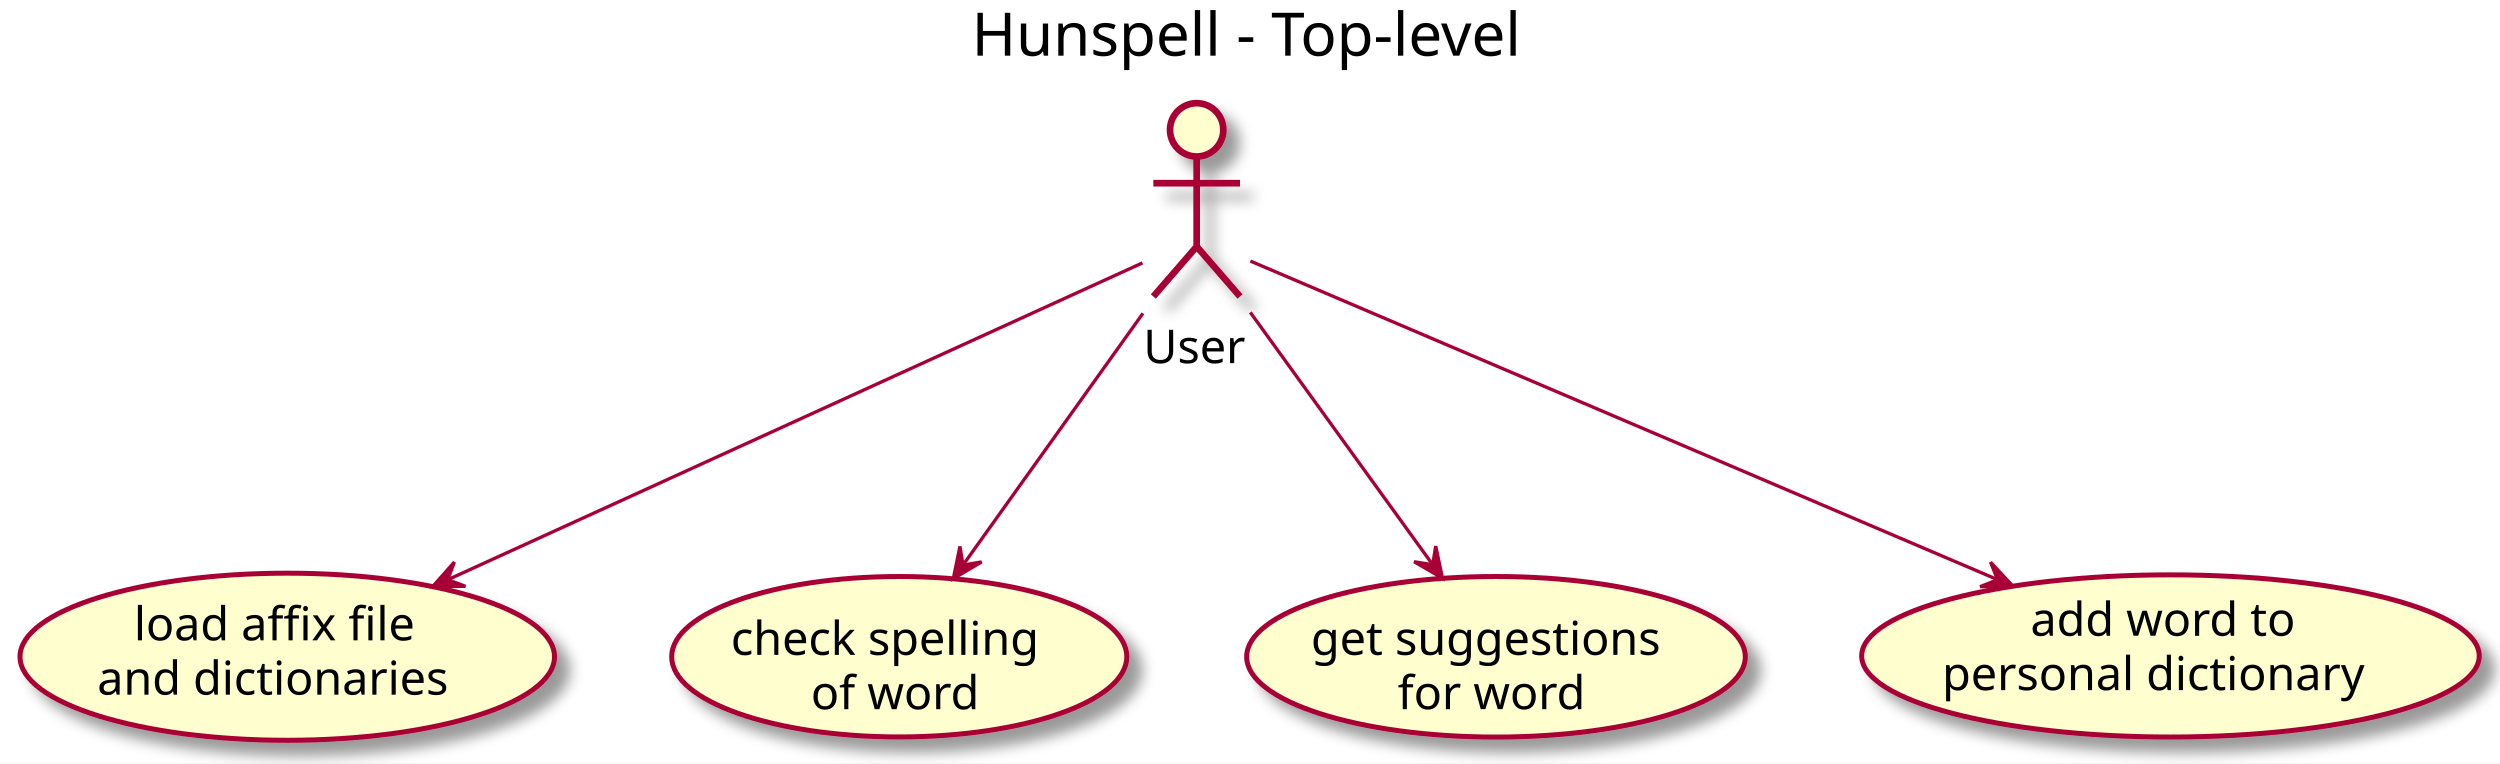
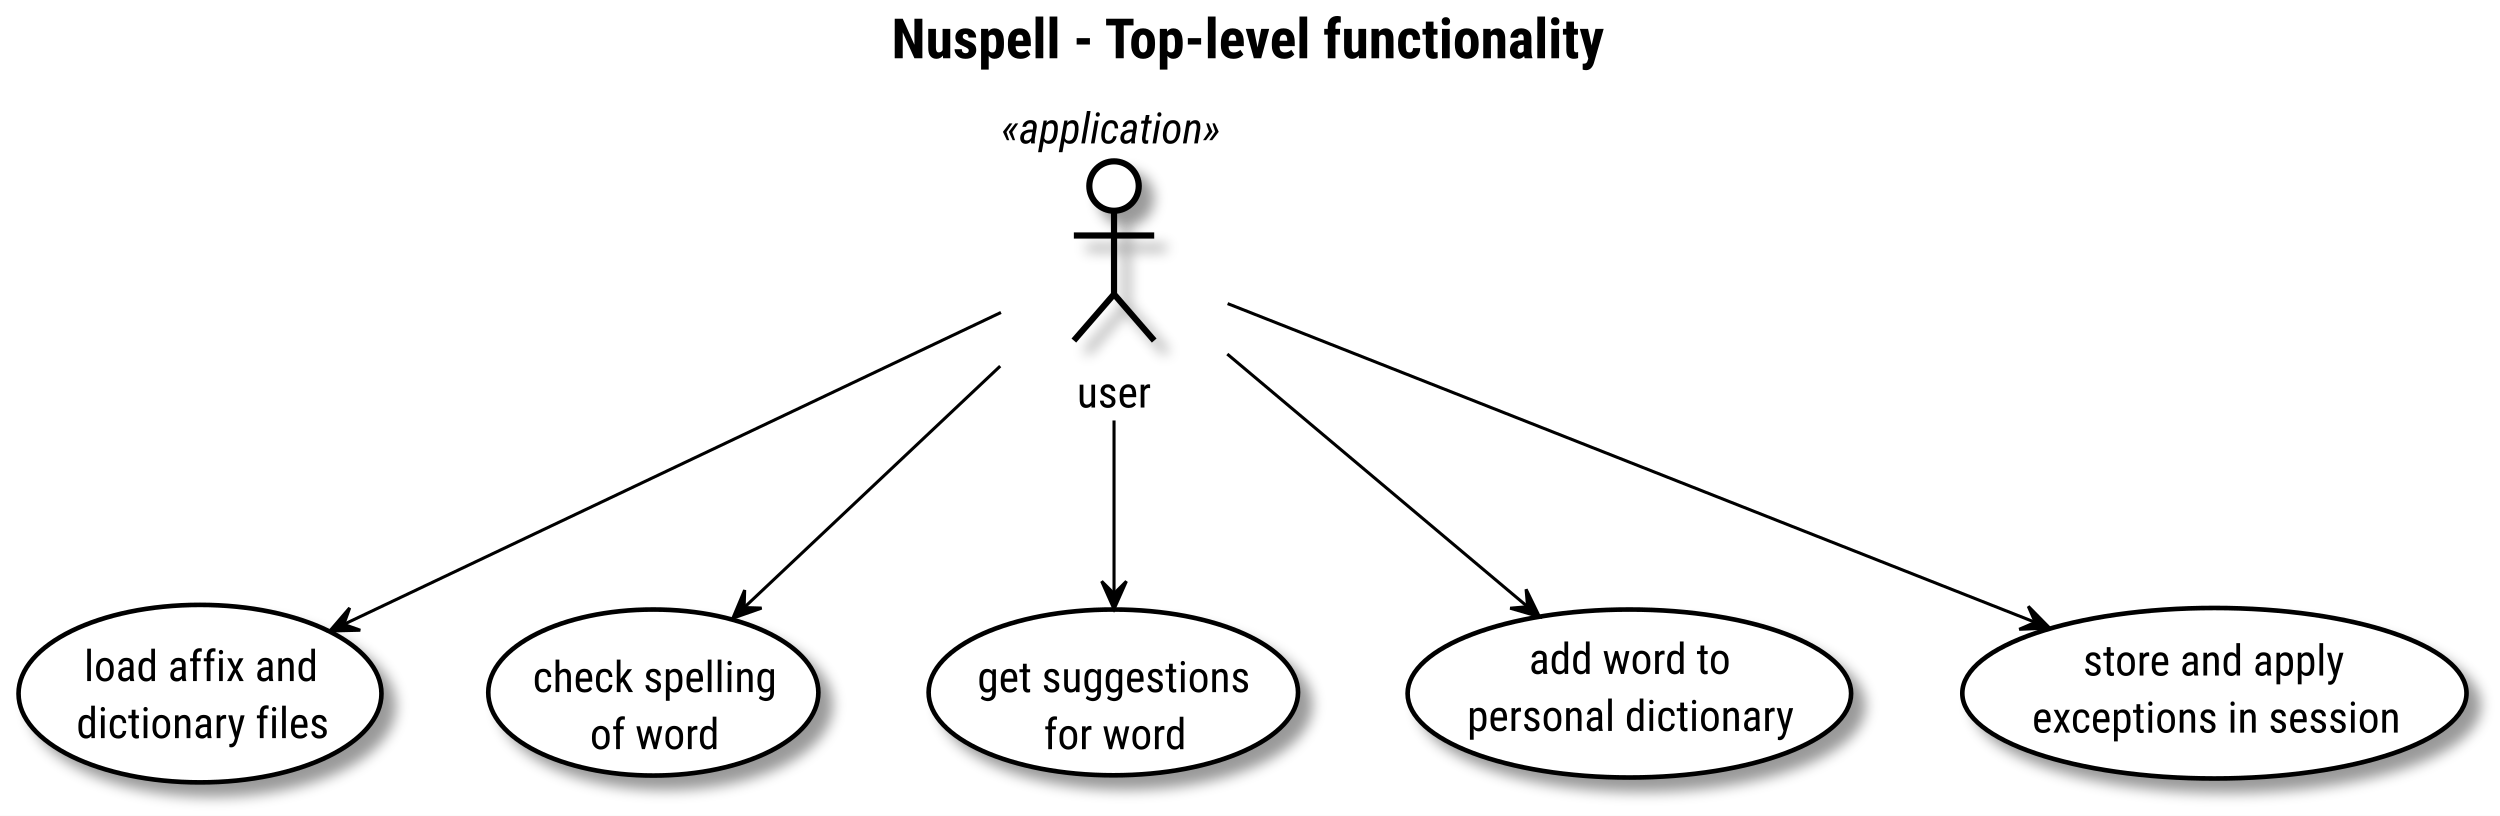
- <svg xmlns="http://www.w3.org/2000/svg" height="229px" style="width:750px;height:229px;" version="1.1" viewBox="0 0 750 229" width="750px">
+ <svg xmlns="http://www.w3.org/2000/svg" contentScriptType="application/ecmascript" contentStyleType="text/css" height="264px" preserveAspectRatio="none" style="width:809px;height:264px;" version="1.1" viewBox="0 0 809 264" width="809px" zoomAndPan="magnify">
  <defs>
-     <linearGradient id="gr0" x1="0%" x2="100%" y1="50%" y2="50%">
+     <linearGradient id="g16fkve34wpum50" x1="0%" x2="100%" y1="50%" y2="50%">
      <stop offset="0%" stop-color="#FFFFFF" />
      <stop offset="100%" stop-color="#FFFFFF" />
    </linearGradient>
-     <filter height="300%" id="f1" width="300%" x="-1" y="-1">
+     <filter height="300%" id="f16fkve34wpum5" width="300%" x="-1" y="-1">
      <feGaussianBlur result="blurOut" stdDeviation="2.0" />
      <feColorMatrix in="blurOut" result="blurOut2" type="matrix" values="0 0 0 0 0 0 0 0 0 0 0 0 0 0 0 0 0 0 .4 0" />
      <feOffset dx="4.0" dy="4.0" in="blurOut2" result="blurOut3" />
      <feBlend in="SourceGraphic" in2="blurOut3" mode="normal" />
    </filter>
  </defs>
  <g>
-     <rect fill="url(#gr0)" height="229" style="stroke: none; stroke-width: 1.0;" width="750" x="0" y="0" />
-     <text fill="#000000" font-family="sans-serif" font-size="18" lengthAdjust="spacingAndGlyphs" textLength="179" x="291.5" y="16.708">Hunspell - Top-level</text>
-     <ellipse cx="359" cy="38.953" fill="#FEFECE" filter="url(#f1)" rx="8" ry="8" style="stroke: #A80036; stroke-width: 2.0;" />
-     <path d="M359,46.953 L359,73.953 M346,54.953 L372,54.953 M359,73.953 L346,88.953 M359,73.953 L372,88.953 " fill="#FEFECE" filter="url(#f1)" style="stroke: #A80036; stroke-width: 2.0;" />
-     <text fill="#000000" font-family="sans-serif" font-size="14" lengthAdjust="spacingAndGlyphs" textLength="32" x="343" y="108.948">User</text>
-     <ellipse cx="86.176" cy="197.019" fill="#FEFECE" filter="url(#f1)" rx="80.176" ry="25.066" style="stroke: #A80036; stroke-width: 1.5;" />
-     <text fill="#000000" font-family="sans-serif" font-size="14" lengthAdjust="spacingAndGlyphs" textLength="92" x="40.176" y="192.098">load affix file</text>
-     <text fill="#000000" font-family="sans-serif" font-size="14" lengthAdjust="spacingAndGlyphs" textLength="114" x="29.176" y="208.395">and dictionaries</text>
-     <ellipse cx="269.77" cy="197.017" fill="#FEFECE" filter="url(#f1)" rx="68.27" ry="24.063" style="stroke: #A80036; stroke-width: 1.5;" />
-     <text fill="#000000" font-family="sans-serif" font-size="14" lengthAdjust="spacingAndGlyphs" textLength="101" x="219.27" y="196.469">check spelling</text>
-     <text fill="#000000" font-family="sans-serif" font-size="14" lengthAdjust="spacingAndGlyphs" textLength="53" x="243.27" y="212.766">of word</text>
-     <ellipse cx="448.796" cy="197.035" fill="#FEFECE" filter="url(#f1)" rx="74.796" ry="24.082" style="stroke: #A80036; stroke-width: 1.5;" />
-     <text fill="#000000" font-family="sans-serif" font-size="14" lengthAdjust="spacingAndGlyphs" textLength="111" x="393.296" y="196.458">get suggestions</text>
-     <text fill="#000000" font-family="sans-serif" font-size="14" lengthAdjust="spacingAndGlyphs" textLength="59" x="419.296" y="212.755">for word</text>
-     <ellipse cx="651.136" cy="196.778" fill="#FEFECE" filter="url(#f1)" rx="92.636" ry="24.325" style="stroke: #A80036; stroke-width: 1.5;" />
-     <text fill="#000000" font-family="sans-serif" font-size="14" lengthAdjust="spacingAndGlyphs" textLength="84" x="609.136" y="190.736">add word to</text>
-     <text fill="#000000" font-family="sans-serif" font-size="14" lengthAdjust="spacingAndGlyphs" textLength="137" x="582.636" y="207.033">personal dictionary</text>
-     <path d="M342.74,78.868 C302.521,97.21 197.118,145.279 134.578,173.799 " fill="none" style="stroke: #A80036; stroke-width: 1.0;" />
-     <polygon fill="#A80036" points="129.779,175.988,139.627,175.891,134.328,173.912,136.306,168.613,129.779,175.988" style="stroke: #A80036; stroke-width: 1.0;" />
-     <path d="M342.883,93.999 C327.698,115.24 304.946,147.068 288.91,169.5 " fill="none" style="stroke: #A80036; stroke-width: 1.0;" />
-     <polygon fill="#A80036" points="285.997,173.575,294.485,168.579,288.904,169.507,287.976,163.927,285.997,173.575" style="stroke: #A80036; stroke-width: 1.0;" />
-     <path d="M375.09,93.711 C390.417,114.913 413.503,146.849 429.787,169.376 " fill="none" style="stroke: #A80036; stroke-width: 1.0;" />
-     <polygon fill="#A80036" points="432.746,173.468,430.716,163.831,429.817,169.416,424.232,168.517,432.746,173.468" style="stroke: #A80036; stroke-width: 1.0;" />
-     <path d="M375.115,78.324 C417.148,96.245 531.532,145.016 599.091,173.821 " fill="none" style="stroke: #A80036; stroke-width: 1.0;" />
-     <polygon fill="#A80036" points="603.872,175.859,597.163,168.649,599.273,173.898,594.024,176.008,603.872,175.859" style="stroke: #A80036; stroke-width: 1.0;" />
+     <rect fill="url(#g16fkve34wpum50)" height="264" style="stroke: none; stroke-width: 1.0;" width="809" x="0" y="0" />
+     <text fill="#000000" font-family="Roboto Condensed" font-size="18" font-weight="bold" lengthAdjust="spacingAndGlyphs" textLength="239" x="288.5" y="18.861">Nuspell - Top-level functionality</text>
+     <ellipse cx="360.5" cy="60.203" fill="#FFFFFF" filter="url(#f16fkve34wpum5)" rx="8" ry="8" style="stroke: #000000; stroke-width: 2.0;" />
+     <path d="M360.5,68.203 L360.5,95.203 M347.5,76.203 L373.5,76.203 M360.5,95.203 L347.5,110.203 M360.5,95.203 L373.5,110.203 " fill="none" filter="url(#f16fkve34wpum5)" style="stroke: #000000; stroke-width: 2.0;" />
+     <text fill="#000000" font-family="Roboto Condensed" font-size="14" lengthAdjust="spacingAndGlyphs" textLength="24" x="348.5" y="131.873">user</text>
+     <text fill="#000000" font-family="Roboto Condensed" font-size="14" font-style="italic" lengthAdjust="spacingAndGlyphs" textLength="73" x="324" y="46.409">«application»</text>
+     <ellipse cx="64.719" cy="224.459" fill="#FFFFFF" filter="url(#f16fkve34wpum5)" rx="58.719" ry="28.72" style="stroke: #000000; stroke-width: 1.5;" />
+     <text fill="#000000" font-family="Roboto Condensed" font-size="14" lengthAdjust="spacingAndGlyphs" textLength="75" x="27.219" y="220.4">load affix and</text>
+     <text fill="#000000" font-family="Roboto Condensed" font-size="14" lengthAdjust="spacingAndGlyphs" textLength="80" x="24.719" y="238.864">dictionary files</text>
+     <ellipse cx="211.412" cy="224.106" fill="#FFFFFF" filter="url(#f16fkve34wpum5)" rx="53.412" ry="26.867" style="stroke: #000000; stroke-width: 1.5;" />
+     <text fill="#000000" font-family="Roboto Condensed" font-size="14" lengthAdjust="spacingAndGlyphs" textLength="78" x="172.412" y="223.947">check spelling</text>
+     <text fill="#000000" font-family="Roboto Condensed" font-size="14" lengthAdjust="spacingAndGlyphs" textLength="41" x="190.912" y="242.411">of word</text>
+     <ellipse cx="360.272" cy="224.063" fill="#FFFFFF" filter="url(#f16fkve34wpum5)" rx="59.773" ry="26.824" style="stroke: #000000; stroke-width: 1.5;" />
+     <text fill="#000000" font-family="Roboto Condensed" font-size="14" lengthAdjust="spacingAndGlyphs" textLength="88" x="316.272" y="223.972">get suggestions</text>
+     <text fill="#000000" font-family="Roboto Condensed" font-size="14" lengthAdjust="spacingAndGlyphs" textLength="45" x="337.772" y="242.436">for word</text>
+     <ellipse cx="527.261" cy="224.422" fill="#FFFFFF" filter="url(#f16fkve34wpum5)" rx="71.761" ry="27.183" style="stroke: #000000; stroke-width: 1.5;" />
+     <text fill="#000000" font-family="Roboto Condensed" font-size="14" lengthAdjust="spacingAndGlyphs" textLength="65" x="494.761" y="218.075">add word to</text>
+     <text fill="#000000" font-family="Roboto Condensed" font-size="14" lengthAdjust="spacingAndGlyphs" textLength="105" x="474.761" y="236.539">personal dictionary</text>
+     <ellipse cx="716.581" cy="224.331" fill="#FFFFFF" filter="url(#f16fkve34wpum5)" rx="81.581" ry="27.592" style="stroke: #000000; stroke-width: 1.5;" />
+     <text fill="#000000" font-family="Roboto Condensed" font-size="14" lengthAdjust="spacingAndGlyphs" textLength="85" x="674.081" y="218.61">store and apply</text>
+     <text fill="#000000" font-family="Roboto Condensed" font-size="14" lengthAdjust="spacingAndGlyphs" textLength="118" x="657.581" y="237.074">exceptions in session</text>
+     <path d="M323.908,101.108 C270.241,126.582 170.184,174.075 111.255,202.046 " fill="none" id="user-load" style="stroke: #000000; stroke-width: 1.0;" />
+     <polygon fill="#000000" points="106.735,204.192,116.581,203.946,111.252,202.048,113.15,196.719,106.735,204.192" style="stroke: #000000; stroke-width: 1.0;" />
+     <path d="M323.668,118.47 C298.146,142.536 264.62,174.149 240.889,196.527 " fill="none" id="user-check" style="stroke: #000000; stroke-width: 1.0;" />
+     <polygon fill="#000000" points="237.167,200.036,246.459,196.772,240.805,196.606,240.971,190.952,237.167,200.036" style="stroke: #000000; stroke-width: 1.0;" />
+     <path d="M360.5,136.056 C360.5,154.864 360.5,175.51 360.5,192.093 " fill="none" id="user-suggest" style="stroke: #000000; stroke-width: 1.0;" />
+     <polygon fill="#000000" points="360.5,197.103,364.5,188.103,360.5,192.103,356.5,188.103,360.5,197.103" style="stroke: #000000; stroke-width: 1.0;" />
+     <path d="M397.149,114.573 C426.067,138.902 466.07,172.557 494.11,196.147 " fill="none" id="user-personal" style="stroke: #000000; stroke-width: 1.0;" />
+     <polygon fill="#000000" points="498.157,199.553,493.845,190.697,494.331,196.333,488.695,196.819,498.157,199.553" style="stroke: #000000; stroke-width: 1.0;" />
+     <path d="M397.257,98.246 C459.142,122.67 584.598,172.182 658.473,201.338 " fill="none" id="user-session" style="stroke: #000000; stroke-width: 1.0;" />
+     <polygon fill="#000000" points="663.263,203.229,656.36,196.204,658.612,201.393,653.423,203.645,663.263,203.229" style="stroke: #000000; stroke-width: 1.0;" />
  </g>
</svg>
